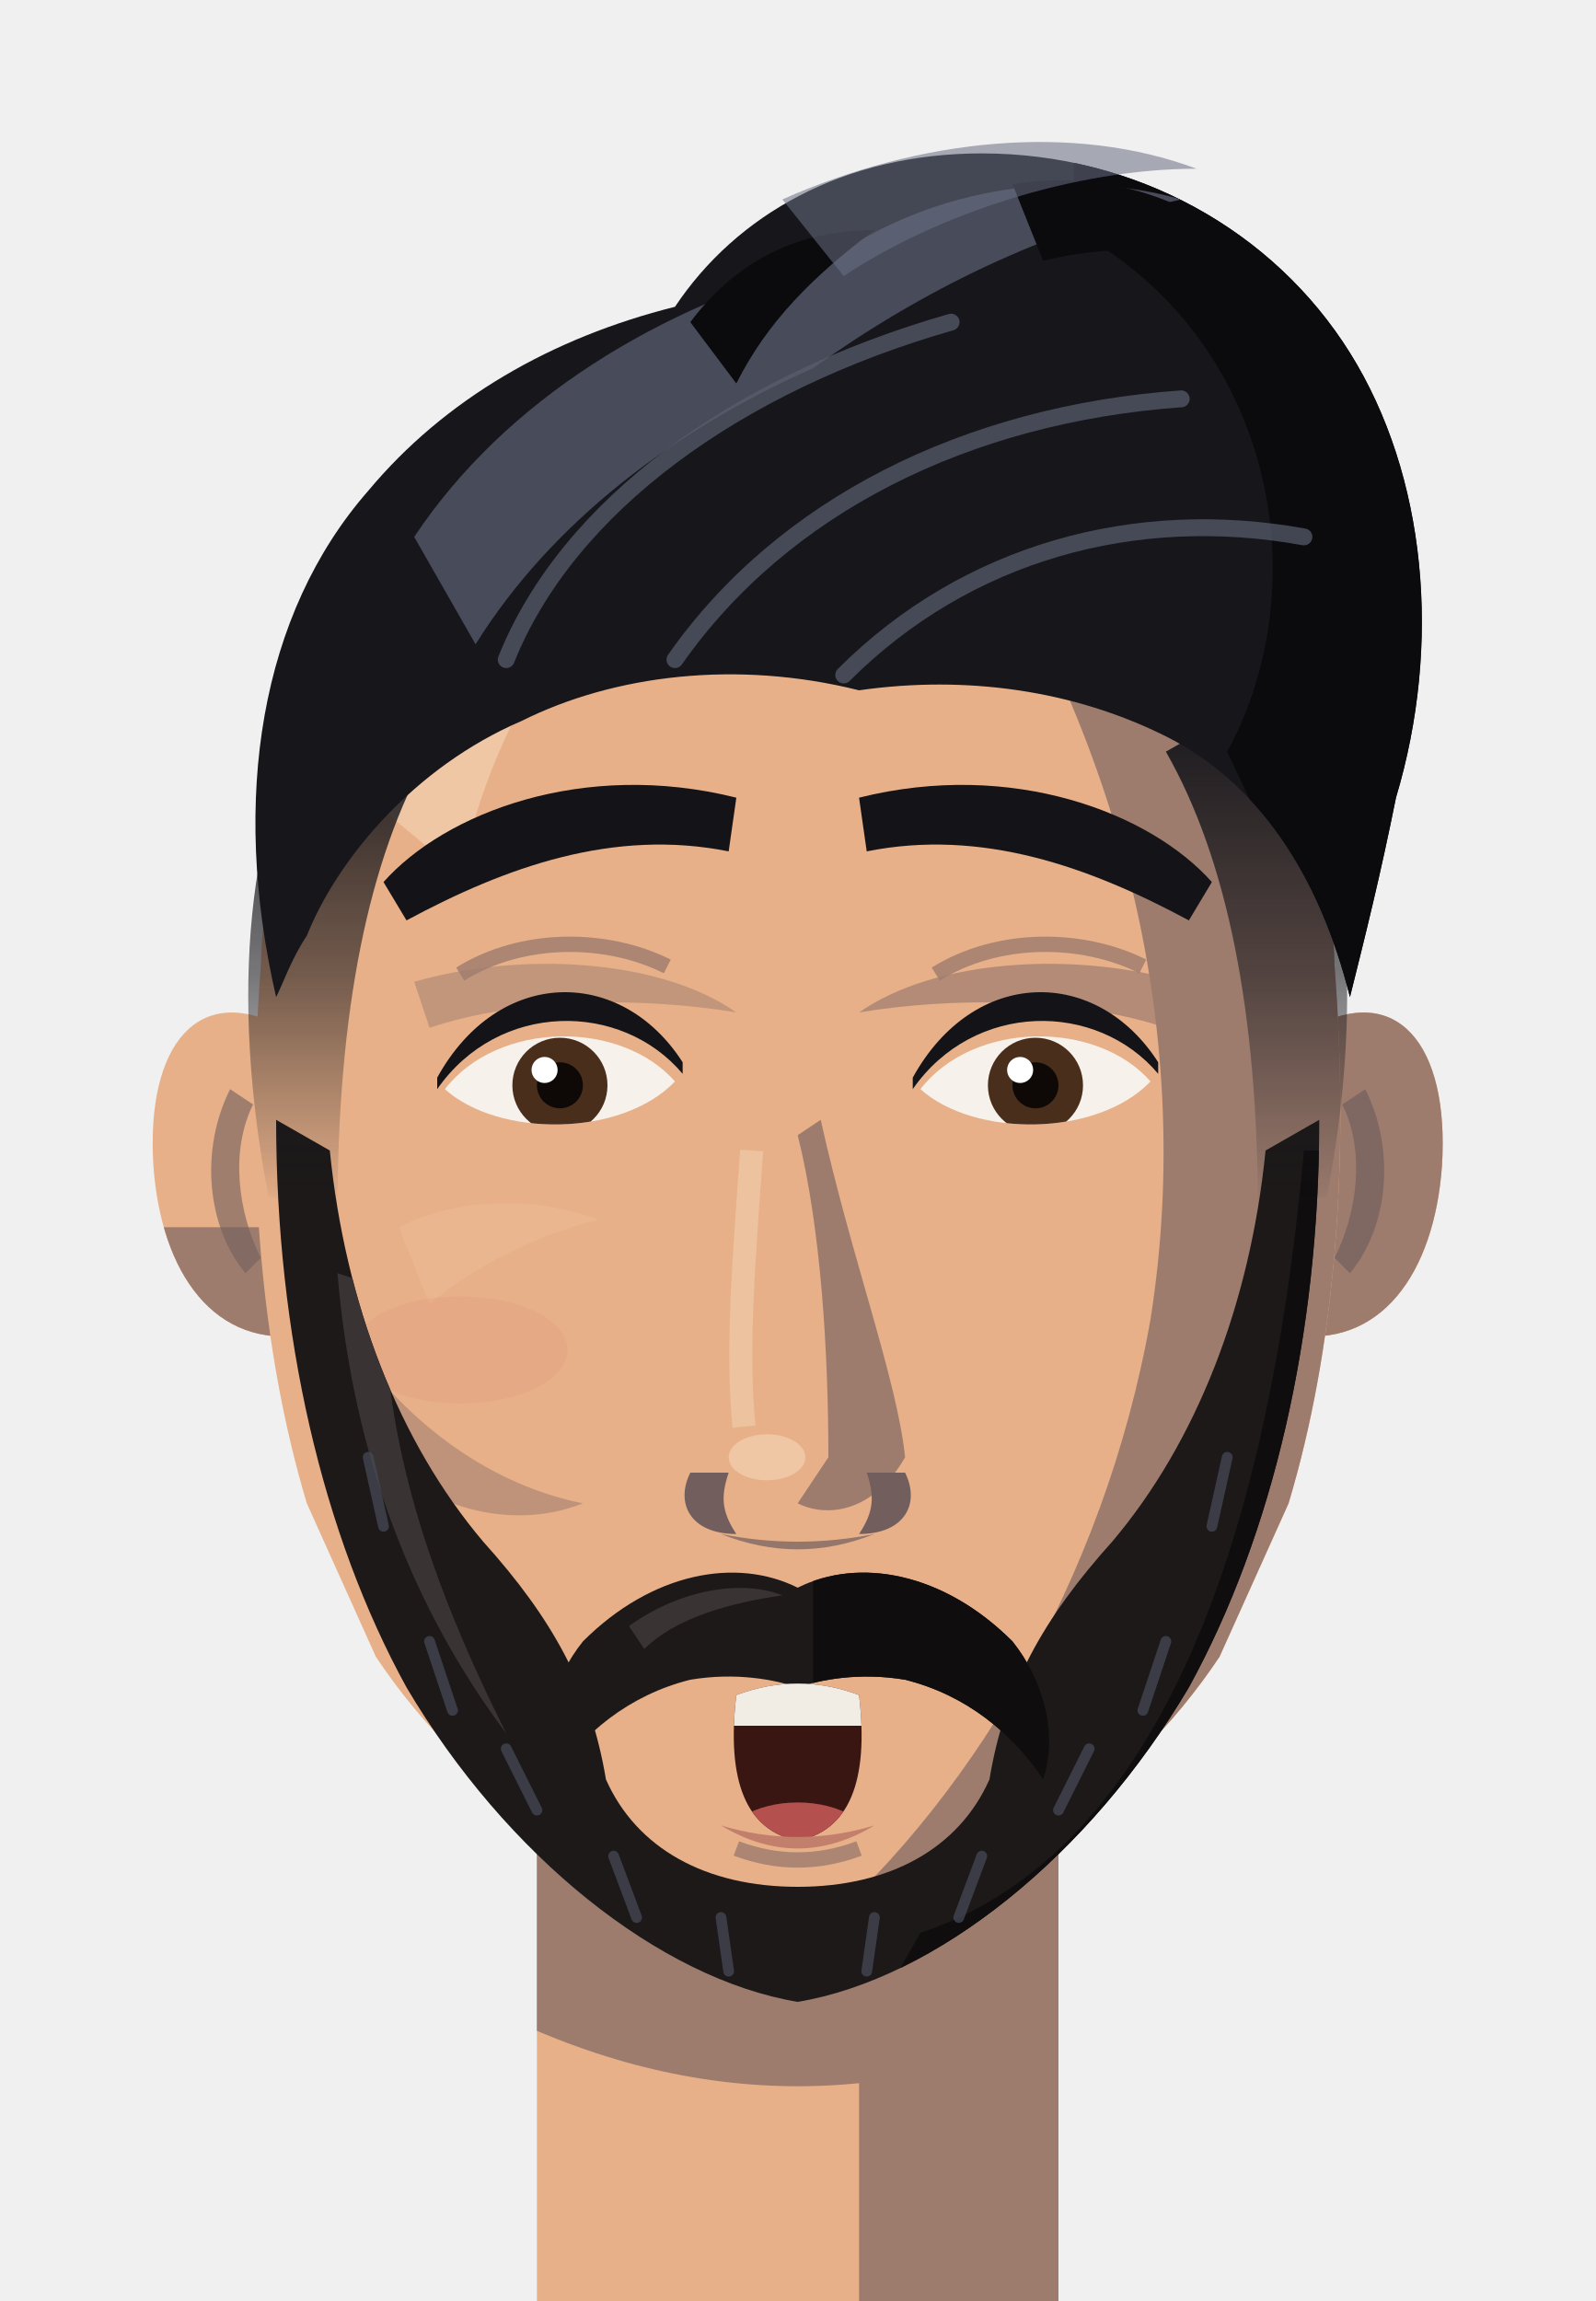
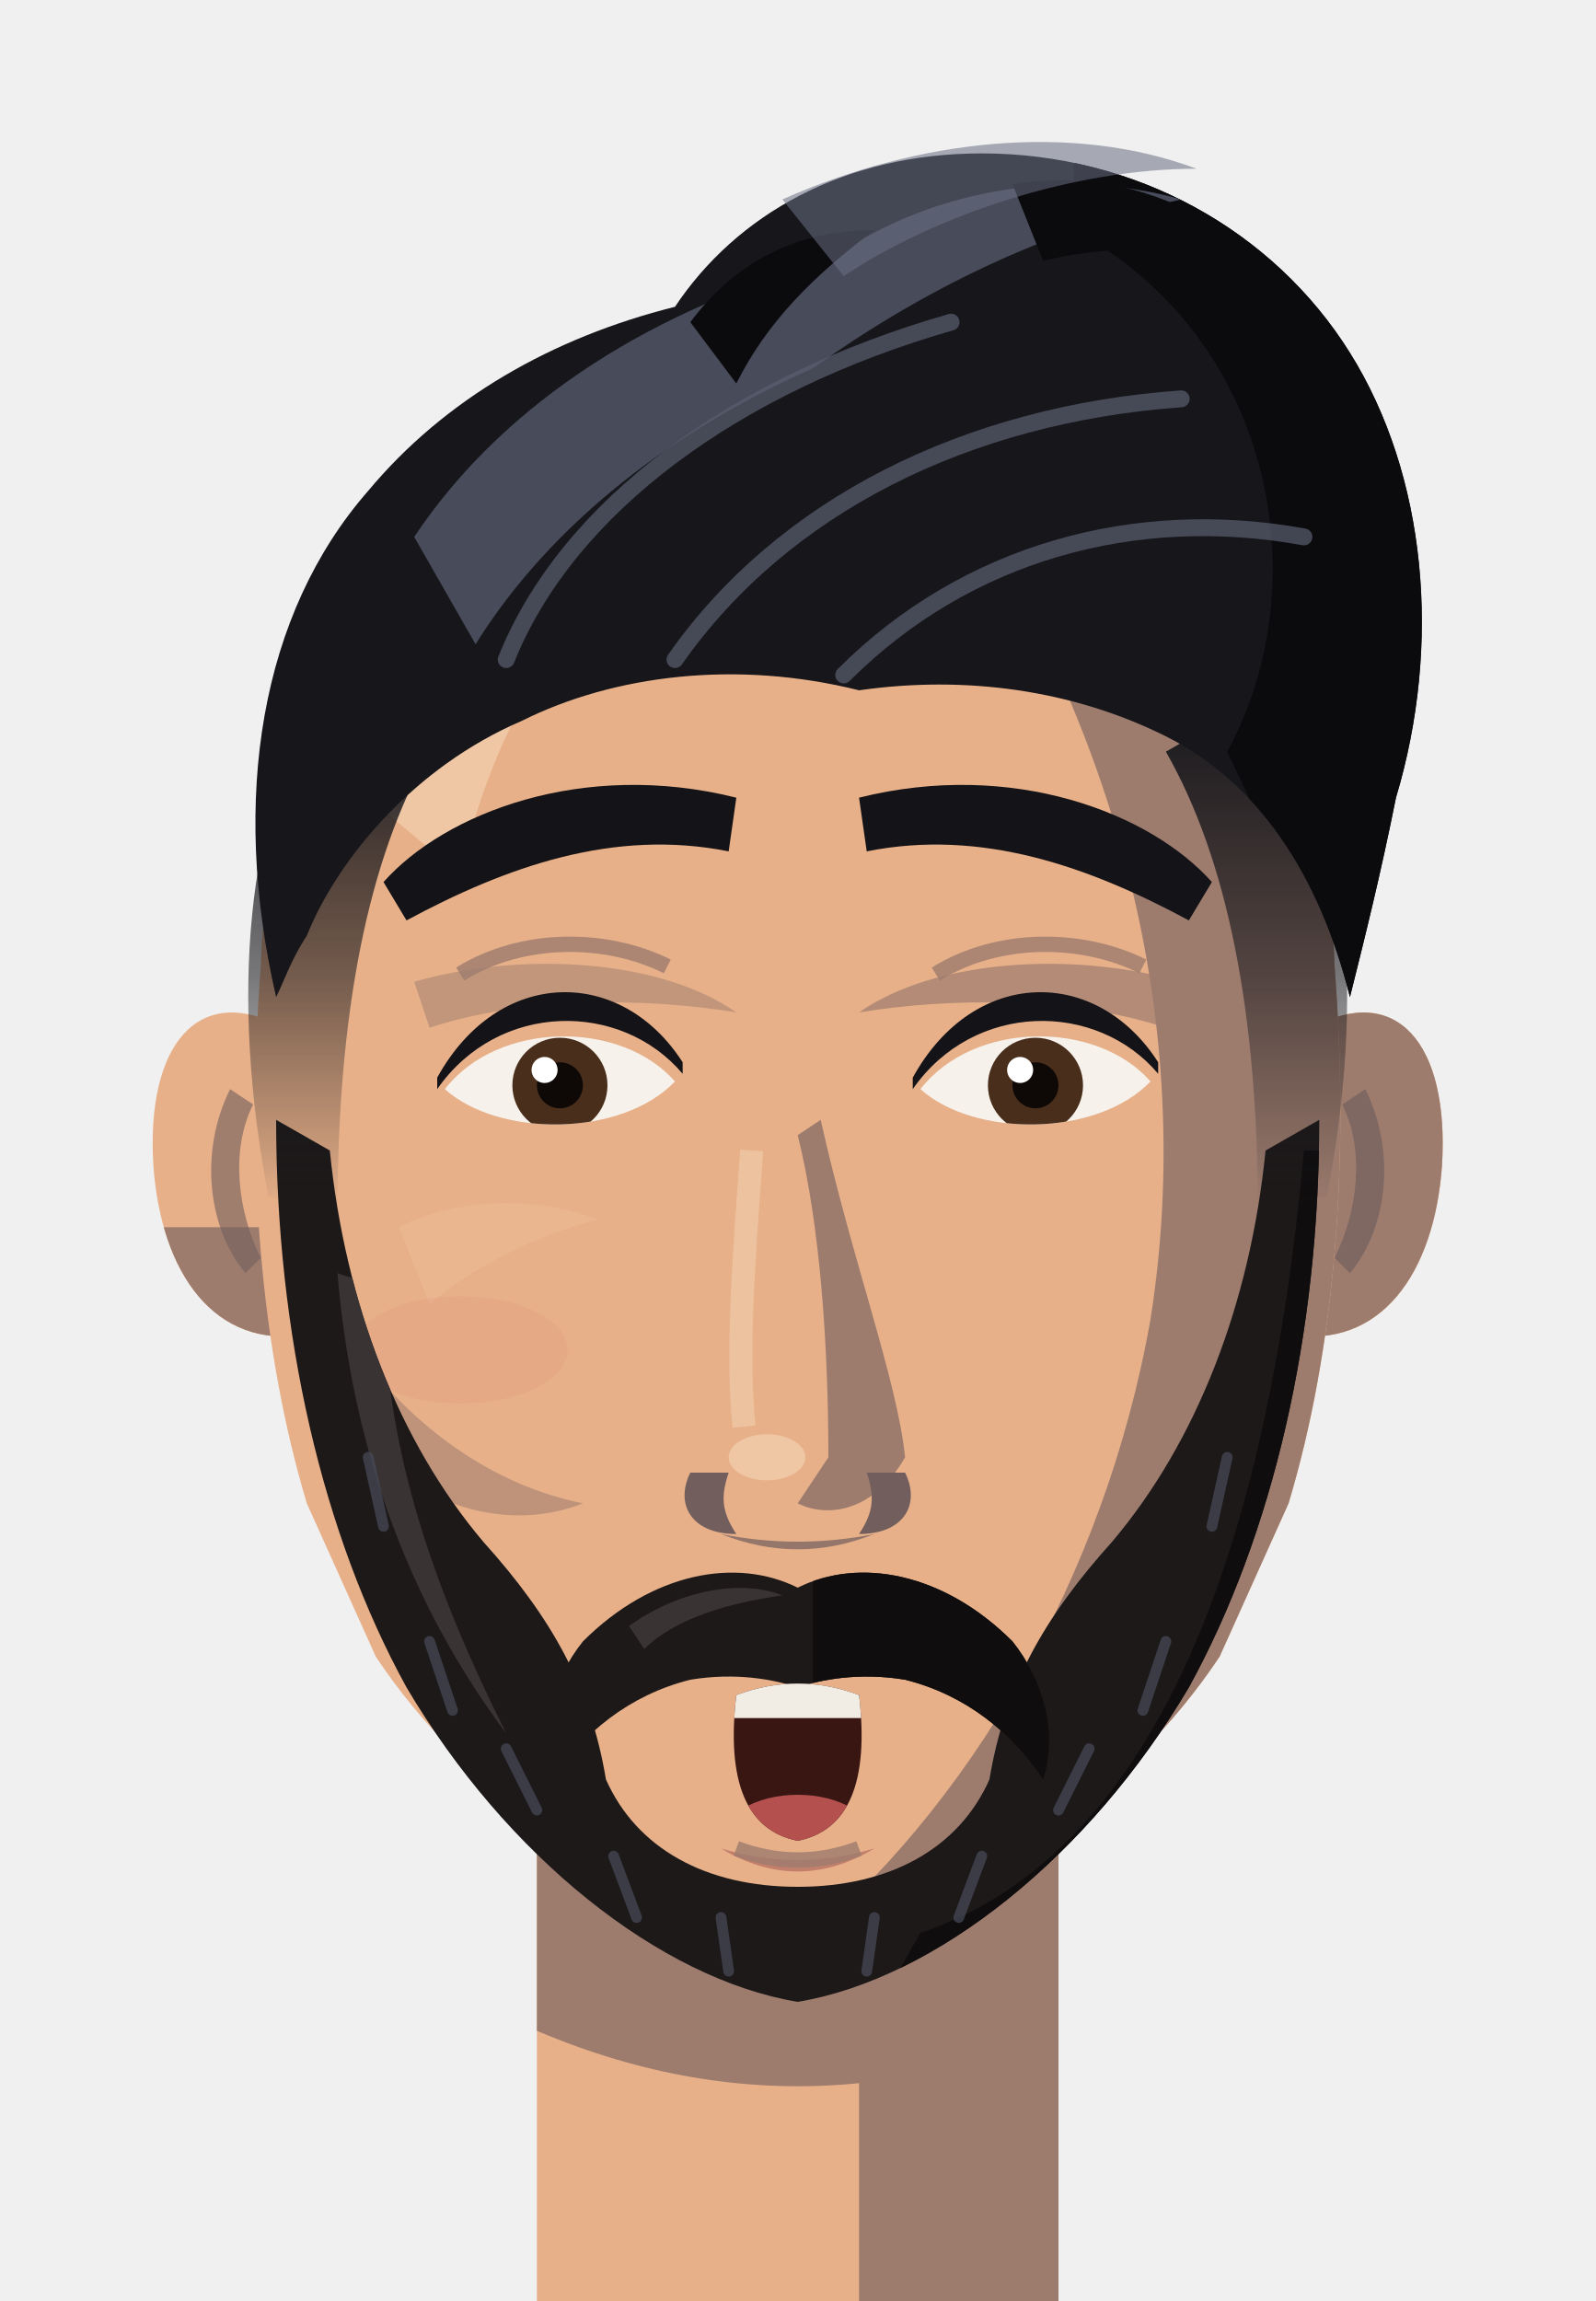
<svg xmlns="http://www.w3.org/2000/svg" viewBox="196 0 208 300" width="208" height="300">
  <defs>
    <linearGradient id="fade" x1="0" y1="0" x2="0" y2="1">
      <stop offset="0" stop-color="#16161b" stop-opacity="1" />
      <stop offset="0.55" stop-color="#16161b" stop-opacity="0.55" />
      <stop offset="1" stop-color="#16161b" stop-opacity="0" />
    </linearGradient>
    <clipPath id="c1">
      <path d="M233,134 C222,128 215,136 216,152 C217,166 224,176 236,174 Z" />
    </clipPath>
    <clipPath id="c2">
      <path d="M 367,134 C 378,128 385,136 384,152 C 383,166 376,176 364,174 Z" />
    </clipPath>
    <clipPath id="c3">
      <path d="M266,220 L266,304 L334,304 L334,220 Z" />
    </clipPath>
    <clipPath id="c4">
      <path d="M300,64 C341,64 369,88 370,126 C372,152 370,176 364,196 L355,216 C343,234 324,247 300,249 C276,247 257,234 245,216 L236,196 C230,176 228,152 230,126 C231,88 259,64 300,64 Z" />
    </clipPath>
    <clipPath id="c5">
      <path d="M254,142 C261,133 277,133 284,141 C277,148.3 261,148.3 254,142 Z" />
    </clipPath>
    <clipPath id="c6">
      <path d="M316,142 C323,133 339,133 346,141 C339,148.3 323,148.3 316,142 Z" />
    </clipPath>
    <clipPath id="c7">
      <path d="M232,146 C232,174 238,200 249,220 C262,242 282,258 300,261 C318,258 338,242 351,220 C362,200 368,174 368,146 L361,150 C359,170 352,188 341,201 C332,211 327,220 325,232 C321,241 312,246 300,246 C288,246 279,241 275,232 C273,220 268,211 259,201 C248,188 241,170 239,150 Z" />
    </clipPath>
    <clipPath id="c8">
      <path d="M272,214 C281,205 292,203 300,207 C308,203 319,205 328,214 C332,219 334,226 332,232 C328,226 322,221 314,219 C308,218 303,219 300,220 C297,219 292,218 286,219 C278,221 272,226 268,232 C266,226 268,219 272,214 Z" />
    </clipPath>
    <clipPath id="c9">
      <path d="M292,221 Q300,218 308,221 Q310,238 300,240 Q290,238 292,221 Z" />
    </clipPath>
    <clipPath id="c10">
      <path d="M232,130 C226,104 230,80 244,64 C254,52 268,44 284,40 C292,28 306,20 324,20 C344,20 362,30 372,46 C382,62 384,84 378,104 C376,114 374,122 372,130 C368,114 360,102 348,96 C336,90 322,88 308,90 C292,86 276,88 264,94 C250,100 240,112 236,122 C234,125 233,128 232,130 Z" />
    </clipPath>
  </defs>
  <path d="M233,134 C222,128 215,136 216,152 C217,166 224,176 236,174 Z" fill="#e7b089" />
  <g clip-path="url(#c1)">
    <path d="M200,160 L240,160 L240,190 L200,190 Z" fill="#9d7c6e" />
  </g>
  <path d="M 367,134 C 378,128 385,136 384,152 C 383,166 376,176 364,174 Z" fill="#e7b089" />
  <g clip-path="url(#c2)">
    <path d="M360,120 L400,120 L400,190 L360,190 Z" fill="#9d7c6e" />
  </g>
  <path d="M226,142 C222,150 223,160 228,166 L230,164 C227,158 226,150 229,144 Z" fill="#725e5c" opacity="0.6" />
  <path d="M 374,142 C 378,150 377,160 372,166 L 370,164 C 373,158 374,150 371,144 Z" fill="#725e5c" opacity="0.7" />
  <path d="M266,220 L266,304 L334,304 L334,220 Z" fill="#e7b089" />
  <g clip-path="url(#c3)">
    <path d="M308,210 L340,210 L340,310 L308,310 Z" fill="#9d7c6e" />
    <path d="M260,210 L340,210 L340,262 Q300,282 260,262 Z" fill="#9d7c6e" />
  </g>
  <path d="M300,64 C341,64 369,88 370,126 C372,152 370,176 364,196 L355,216 C343,234 324,247 300,249 C276,247 257,234 245,216 L236,196 C230,176 228,152 230,126 C231,88 259,64 300,64 Z" fill="#e7b089" />
  <g clip-path="url(#c4)">
    <path d="M318,60 C352,70 376,96 376,130 C378,170 368,204 350,228 C336,244 318,252 300,254 C322,236 340,206 346,172 C352,134 342,94 318,60 Z" fill="#9d7c6e" />
    <path d="M244,104 C250,86 264,74 282,70 C268,82 260,96 256,114 Z" fill="#efc7a4" />
  </g>
  <path d="M248,160 C256,156 266,156 274,159 C266,161 258,165 252,170 Z" fill="#efc7a4" opacity="0.25" />
  <path d="M244,178 C252,188 262,194 272,196 C262,200 250,196 244,188 Z" fill="#9d7c6e" opacity="0.55" />
  <ellipse cx="256" cy="176" rx="14" ry="7" fill="#e07e70" opacity="0.14" />
  <path d="M246,115 C254,106 272,99 292,104 L291,111 C276,108 262,113 249,120 Z" fill="#141317" />
  <path d="M 354,115 C 346,106 328,99 308,104 L 309,111 C 324,108 338,113 351,120 Z" fill="#141317" />
  <path d="M250,128 C264,124 282,125 292,132 C280,130 264,130 252,134 Z" fill="#9d7c6e" opacity="0.5" />
  <path d="M 350,128 C 336,124 318,125 308,132 C 320,130 336,130 348,134 Z" fill="#9d7c6e" opacity="0.7" />
  <path d="M254,142 C261,133 277,133 284,141 C277,148.3 261,148.3 254,142 Z" fill="#f6f1ea" />
  <g clip-path="url(#c5)">
    <circle cx="269" cy="141.5" r="6.2" fill="#4a2e1c" />
    <circle cx="269" cy="141.5" r="3" fill="#0e0907" />
    <circle cx="267" cy="139.5" r="1.7" fill="#fff" />
    <rect x="249" y="120" width="40" height="15" fill="#000" opacity="0.14" />
  </g>
  <path d="M253,142 C261,130.5 277,130.5 285,140 L285,138.5 C277,126 261,126 253,140.5 Z" fill="#141317" />
  <path d="M256,127 C264,122 275,122 283,126" fill="none" stroke="#9d7c6e" stroke-width="2" opacity="0.8" />
  <path d="M316,142 C323,133 339,133 346,141 C339,148.3 323,148.3 316,142 Z" fill="#f6f1ea" />
  <g clip-path="url(#c6)">
    <circle cx="331" cy="141.5" r="6.2" fill="#4a2e1c" />
    <circle cx="331" cy="141.5" r="3" fill="#0e0907" />
    <circle cx="329" cy="139.5" r="1.7" fill="#fff" />
    <rect x="311" y="120" width="40" height="15" fill="#000" opacity="0.14" />
  </g>
  <path d="M315,142 C323,130.5 339,130.5 347,140 L347,138.5 C339,126 323,126 315,140.5 Z" fill="#141317" />
  <path d="M318,127 C326,122 337,122 345,126" fill="none" stroke="#9d7c6e" stroke-width="2" opacity="0.8" />
  <path d="M303,146 C307,164 313,180 314,190 C310,197 304,198 300,196 L304,190 C304,176 303,160 300,148 Z" fill="#9d7c6e" />
  <path d="M286,192 C284,196 286,200 292,200 C290,197 290,195 291,192 Z" fill="#725e5c" />
  <path d="M314,192 C316,196 314,200 308,200 C310,197 310,195 309,192 Z" fill="#725e5c" />
  <path d="M290,200 Q300,204 310,200 Q300,202 290,200 Z" fill="#725e5c" opacity="0.7" />
  <ellipse cx="296" cy="190" rx="5" ry="3" fill="#efc7a4" />
  <path d="M294,150 C293,164 292,176 293,186" fill="none" stroke="#efc7a4" stroke-width="3" opacity="0.8" />
  <path d="M232,146 C232,174 238,200 249,220 C262,242 282,258 300,261 C318,258 338,242 351,220 C362,200 368,174 368,146 L361,150 C359,170 352,188 341,201 C332,211 327,220 325,232 C321,241 312,246 300,246 C288,246 279,241 275,232 C273,220 268,211 259,201 C248,188 241,170 239,150 Z" fill="#1d1919" />
  <g clip-path="url(#c7)">
    <path d="M316,252 C340,244 360,216 366,150 L380,150 L380,280 L300,280 Z" fill="#0f0d0e" />
    <path d="M240,166 C242,190 250,210 262,226 C252,206 246,188 246,168 Z" fill="#3a3333" />
  </g>
  <path d="M252,214 l3,9" fill="none" stroke="#474b5a" stroke-width="1.4" stroke-linecap="round" stroke-linejoin="round" opacity="0.7" />
  <path d="M262,228 l4,8" fill="none" stroke="#474b5a" stroke-width="1.4" stroke-linecap="round" stroke-linejoin="round" opacity="0.7" />
  <path d="M276,242 l3,8" fill="none" stroke="#474b5a" stroke-width="1.4" stroke-linecap="round" stroke-linejoin="round" opacity="0.7" />
  <path d="M290,250 l1,7" fill="none" stroke="#474b5a" stroke-width="1.4" stroke-linecap="round" stroke-linejoin="round" opacity="0.7" />
  <path d="M244,190 l2,9" fill="none" stroke="#474b5a" stroke-width="1.4" stroke-linecap="round" stroke-linejoin="round" opacity="0.7" />
  <path d="M310,250 l-1,7" fill="none" stroke="#474b5a" stroke-width="1.4" stroke-linecap="round" stroke-linejoin="round" opacity="0.7" />
  <path d="M324,242 l-3,8" fill="none" stroke="#474b5a" stroke-width="1.4" stroke-linecap="round" stroke-linejoin="round" opacity="0.7" />
  <path d="M338,228 l-4,8" fill="none" stroke="#474b5a" stroke-width="1.4" stroke-linecap="round" stroke-linejoin="round" opacity="0.7" />
  <path d="M348,214 l-3,9" fill="none" stroke="#474b5a" stroke-width="1.4" stroke-linecap="round" stroke-linejoin="round" opacity="0.7" />
  <path d="M356,190 l-2,9" fill="none" stroke="#474b5a" stroke-width="1.4" stroke-linecap="round" stroke-linejoin="round" opacity="0.7" />
  <path d="M272,214 C281,205 292,203 300,207 C308,203 319,205 328,214 C332,219 334,226 332,232 C328,226 322,221 314,219 C308,218 303,219 300,220 C297,219 292,218 286,219 C278,221 272,226 268,232 C266,226 268,219 272,214 Z" fill="#1d1919" />
  <g clip-path="url(#c8)">
    <path d="M302,200 L340,200 L340,236 L302,236 Z" fill="#0f0d0e" />
    <path d="M278,212 C285,207 293,206 298,208 C291,209 284,211 280,215 Z" fill="#3a3333" />
  </g>
  <path d="M292,221 Q300,218 308,221 Q310,238 300,240 Q290,238 292,221 Z" fill="#3a1612" />
  <g clip-path="url(#c9)">
-     <rect x="280" y="218" width="40" height="7" fill="#f1ece4" />
-     <ellipse cx="300" cy="241" rx="10" ry="6" fill="#b4504e" />
+     <rect x="278" y="218" width="44" height="6" fill="#f1ece4" />
+     <ellipse cx="300" cy="240" rx="10" ry="6" fill="#b4504e" />
  </g>
-   <path d="M290,238 Q300,244 310,238 Q300,241 290,238 Z" fill="#c27f6c" />
+   <path d="M290,241 Q300,247 310,241 Q300,244 290,241 Z" fill="#c27f6c" />
  <path d="M292,241 Q300,244 308,241" fill="none" stroke="#9d7c6e" stroke-width="2" opacity="0.8" />
  <path d="M231,156 C226,130 228,106 238,90 L252,98 C244,112 240,132 240,158 Z" fill="url(#fade)" />
  <path d="M 369,156 C 374,130 372,106 362,90 L 348,98 C 356,112 360,132 360,158 Z" fill="url(#fade)" />
  <path d="M232,130 C226,104 230,80 244,64 C254,52 268,44 284,40 C292,28 306,20 324,20 C344,20 362,30 372,46 C382,62 384,84 378,104 C376,114 374,122 372,130 C368,114 360,102 348,96 C336,90 322,88 308,90 C292,86 276,88 264,94 C250,100 240,112 236,122 C234,125 233,128 232,130 Z" fill="#16161b" />
  <g clip-path="url(#c10)">
    <path d="M336,18 C368,24 388,52 384,84 C382,104 376,118 372,132 L356,98 C368,76 362,44 336,30 Z" fill="#0b0b0e" />
    <path d="M250,70 C262,52 282,40 304,34 C318,24 336,22 350,26 C332,30 316,38 302,48 C284,56 268,68 258,84 Z" fill="#474b5a" />
  </g>
  <path d="M262,86 C270,66 292,50 320,42" fill="none" stroke="#5a5f70" stroke-width="2.2" stroke-linecap="round" stroke-linejoin="round" opacity="0.7" />
  <path d="M284,86 C298,66 322,54 350,52" fill="none" stroke="#5a5f70" stroke-width="2.2" stroke-linecap="round" stroke-linejoin="round" opacity="0.7" />
  <path d="M306,88 C322,72 344,66 366,70" fill="none" stroke="#5a5f70" stroke-width="2.2" stroke-linecap="round" stroke-linejoin="round" opacity="0.7" />
  <path d="M286,42 C292,34 300,30 310,30 C302,36 296,42 292,50 Z" fill="#0b0b0e" />
  <path d="M328,24 C340,22 352,26 360,34 C350,32 340,32 332,34 Z" fill="#0b0b0e" />
  <path d="M298,26 C316,18 336,16 352,22 C336,22 318,28 306,36 Z" fill="#6a7083" opacity="0.55" />
</svg>
